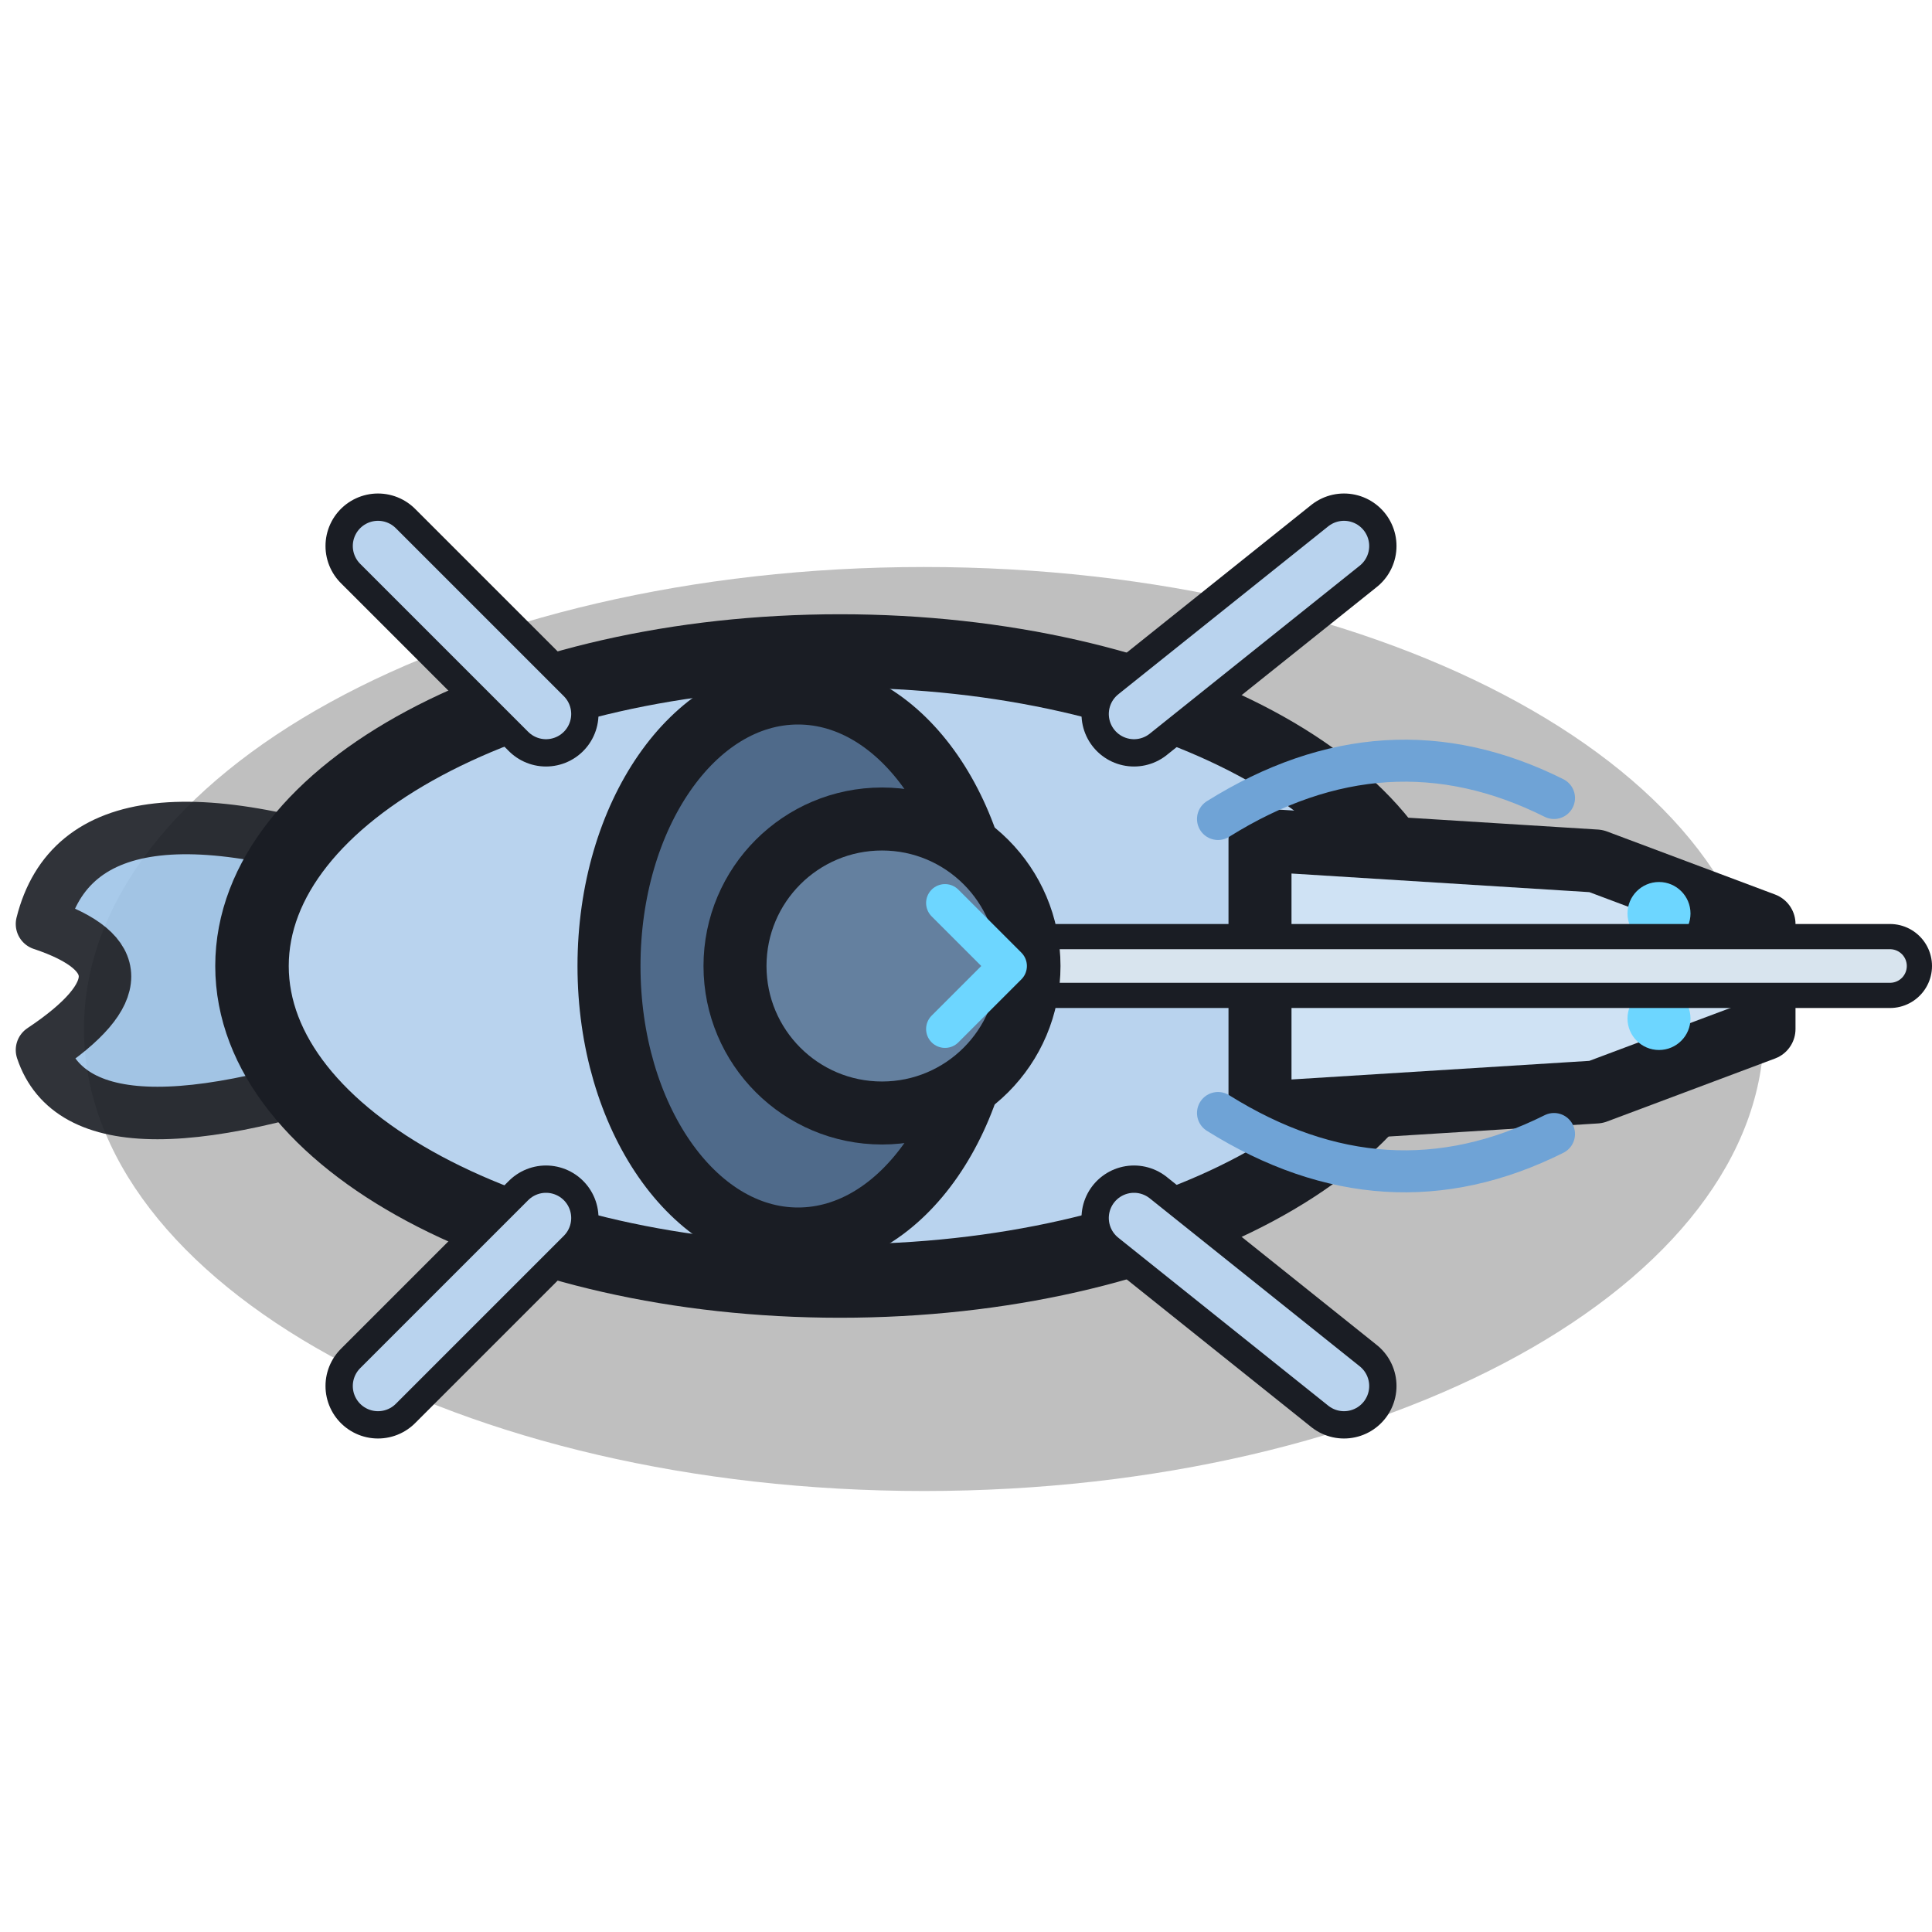
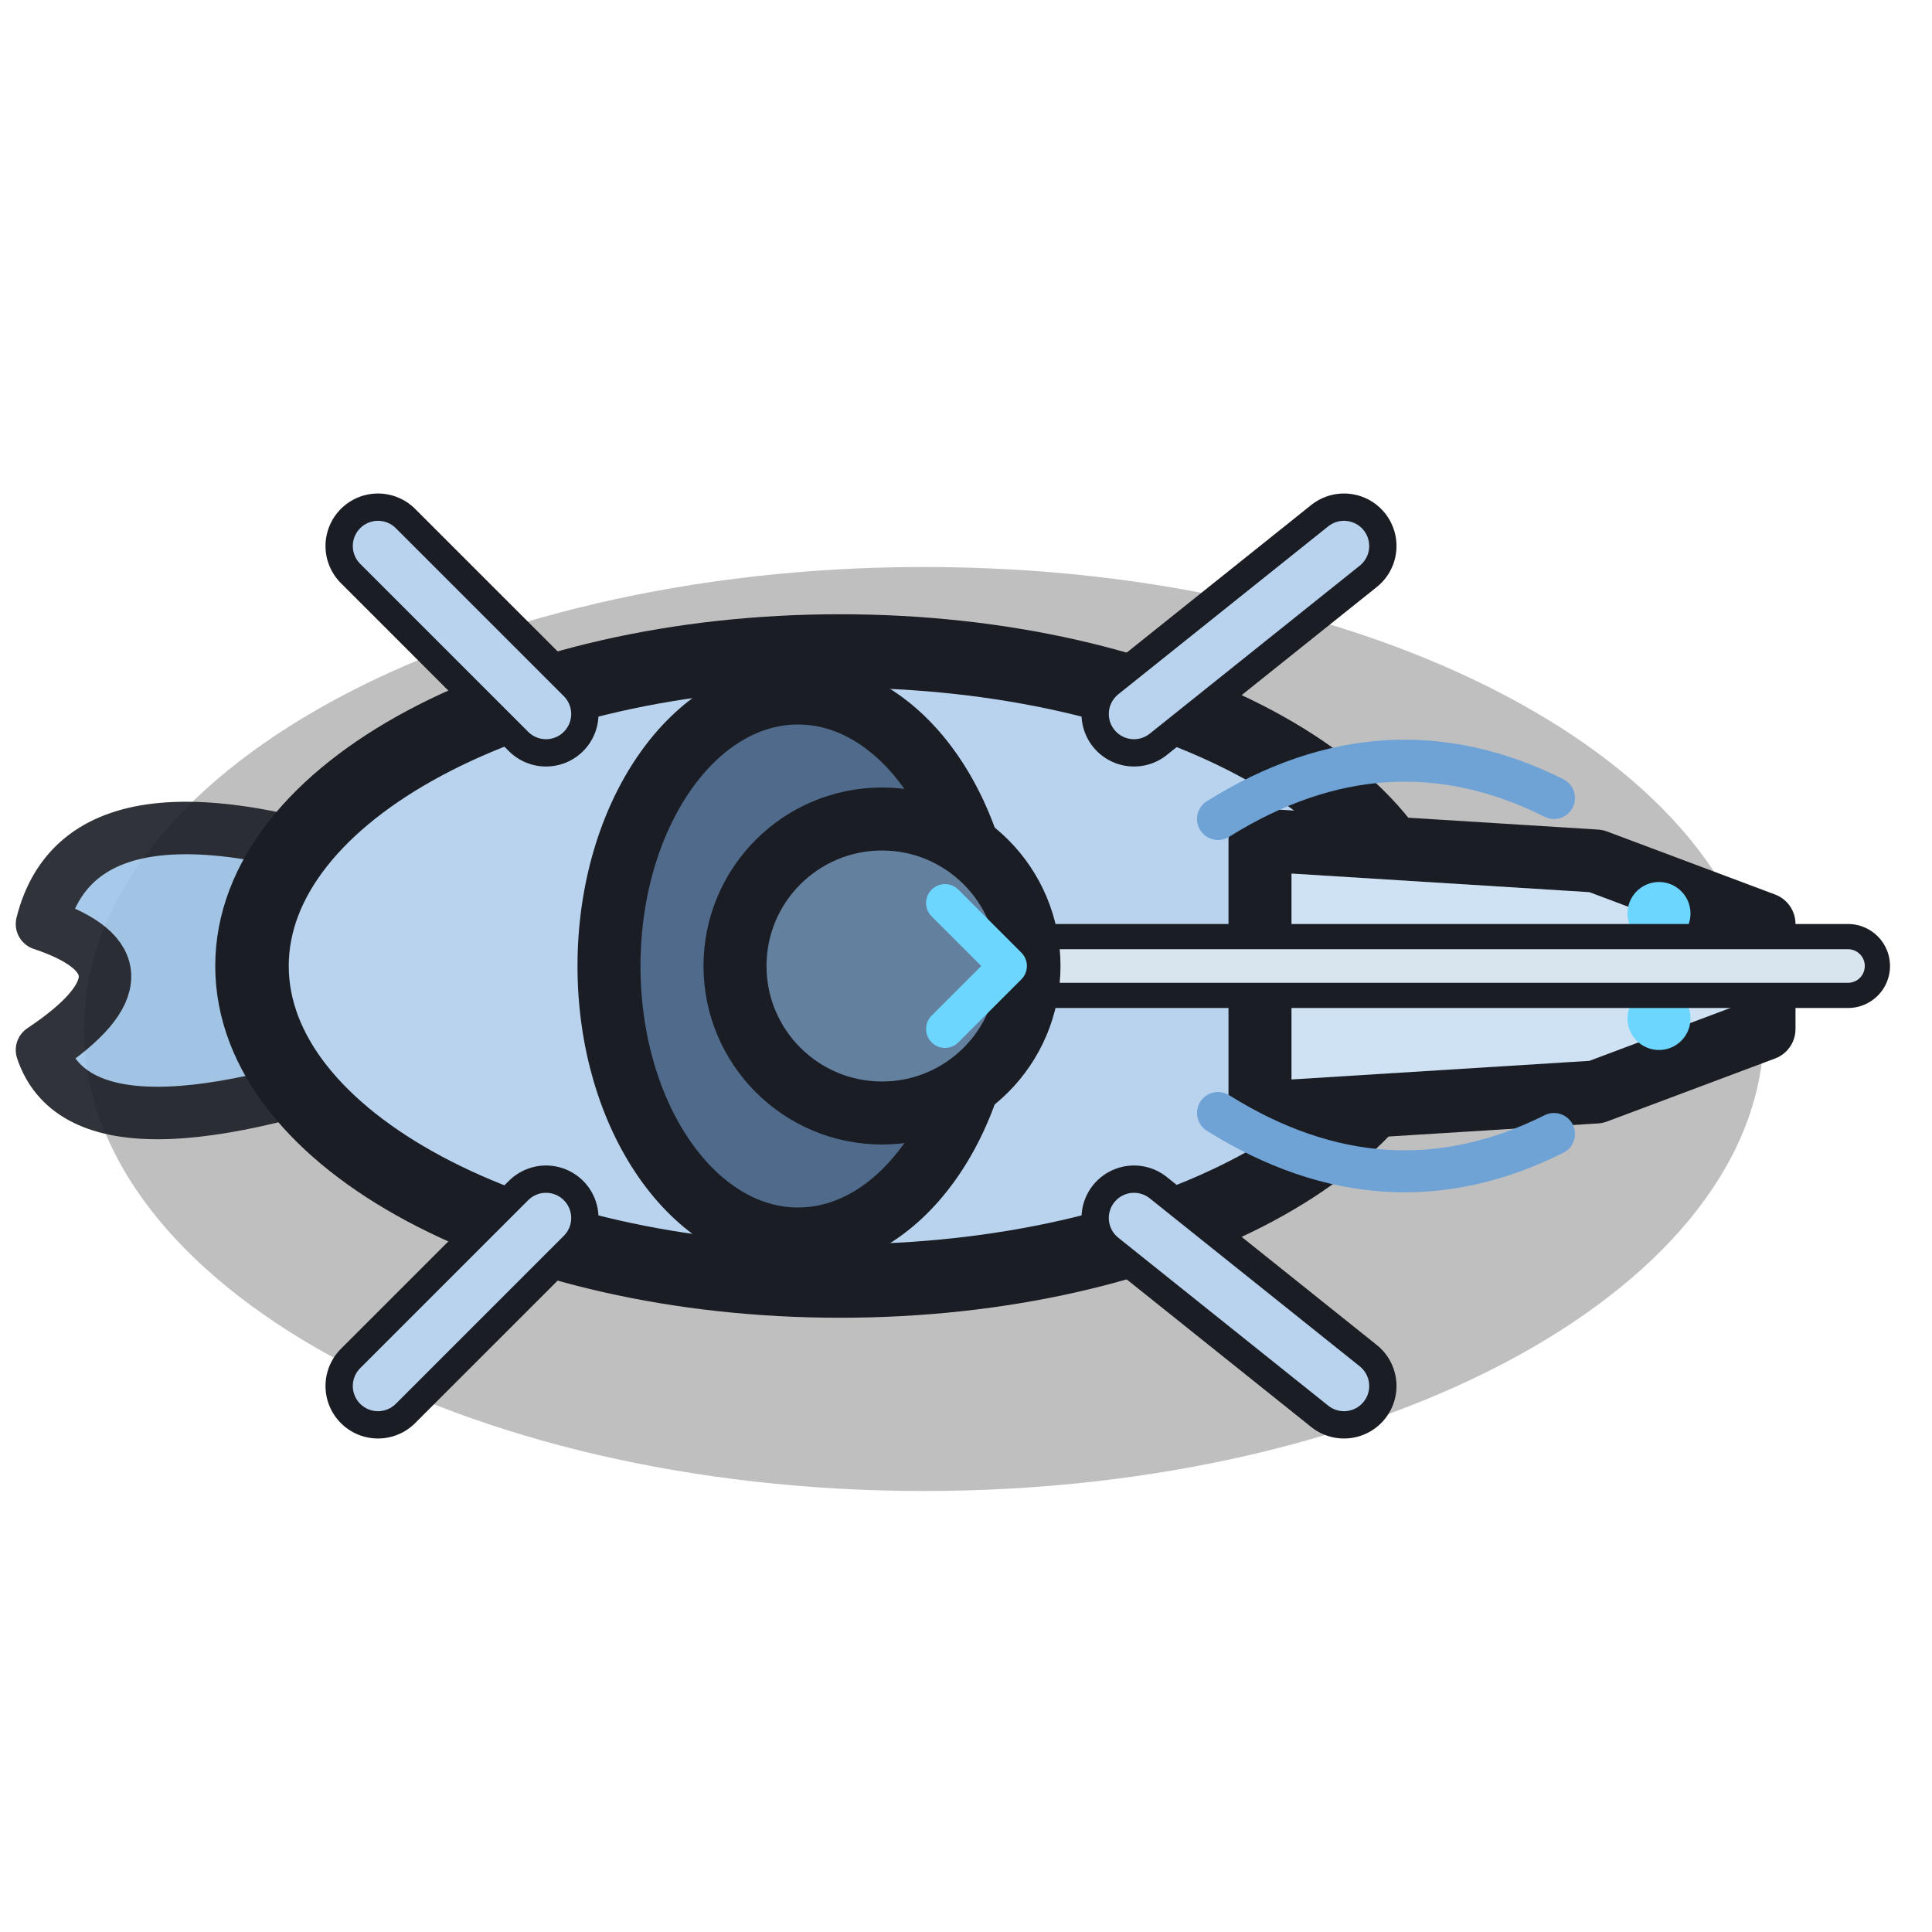
<svg xmlns="http://www.w3.org/2000/svg" width="92" height="92" viewBox="0 0 92 92">
  <g transform="translate(46 46)">
    <ellipse cx="-2" cy="3" rx="40" ry="22" fill="#000000" opacity="0.25" />
    <path d="M -26 -4 Q -42 -10 -44 -2 Q -38 0 -44 4 Q -42 10 -26 4 Z" fill="#9fc4e8" stroke="#1a1d24" stroke-width="2.5" stroke-linejoin="round" opacity="0.9" />
    <ellipse cx="-6" cy="0" rx="28" ry="15" fill="#b9d3ee" stroke="#1a1d24" stroke-width="3.5" />
    <path d="M 8 -12 L 18 -20 M 8 12 L 18 20 M -20 -12 L -28 -20 M -20 12 L -28 20" fill="none" stroke="#1a1d24" stroke-width="5" stroke-linecap="round" />
    <path d="M 8 -12 L 18 -20 M 8 12 L 18 20 M -20 -12 L -28 -20 M -20 12 L -28 20" fill="none" stroke="#b9d3ee" stroke-width="2.4" stroke-linecap="round" />
    <path d="M 14 -6 L 30 -5 L 38 -2 L 38 3 L 30 6 L 14 7 Z" fill="#cfe2f4" stroke="#1a1d24" stroke-width="3" stroke-linejoin="round" />
    <path d="M 12 -7 Q 20 -12 28 -8 M 12 7 Q 20 12 28 8" fill="none" stroke="#6fa3d6" stroke-width="2" stroke-linecap="round" />
    <circle cx="33" cy="-2.5" r="1.5" fill="#6dd6ff" />
    <circle cx="33" cy="2.5" r="1.5" fill="#6dd6ff" />
-     <path d="M 4 0 L 44 0" fill="none" stroke="#1a1d24" stroke-width="4" stroke-linecap="round" />
-     <path d="M 4 0 L 44 0" fill="none" stroke="#d8e4ee" stroke-width="1.6" stroke-linecap="round" />
+     <path d="M 4 0 L 42 0" fill="none" stroke="#1a1d24" stroke-width="4" stroke-linecap="round" />
+     <path d="M 4 0 L 42 0" fill="none" stroke="#d8e4ee" stroke-width="1.6" stroke-linecap="round" />
    <ellipse cx="-8" cy="0" rx="9" ry="13" fill="#4f6a8a" stroke="#1a1d24" stroke-width="3" />
    <circle cx="-4" cy="0" r="7" fill="#64809f" stroke="#1a1d24" stroke-width="3" />
    <path d="M -1 -3 L 2 0 L -1 3" fill="none" stroke="#6dd6ff" stroke-width="1.8" stroke-linecap="round" stroke-linejoin="round" />
  </g>
</svg>
